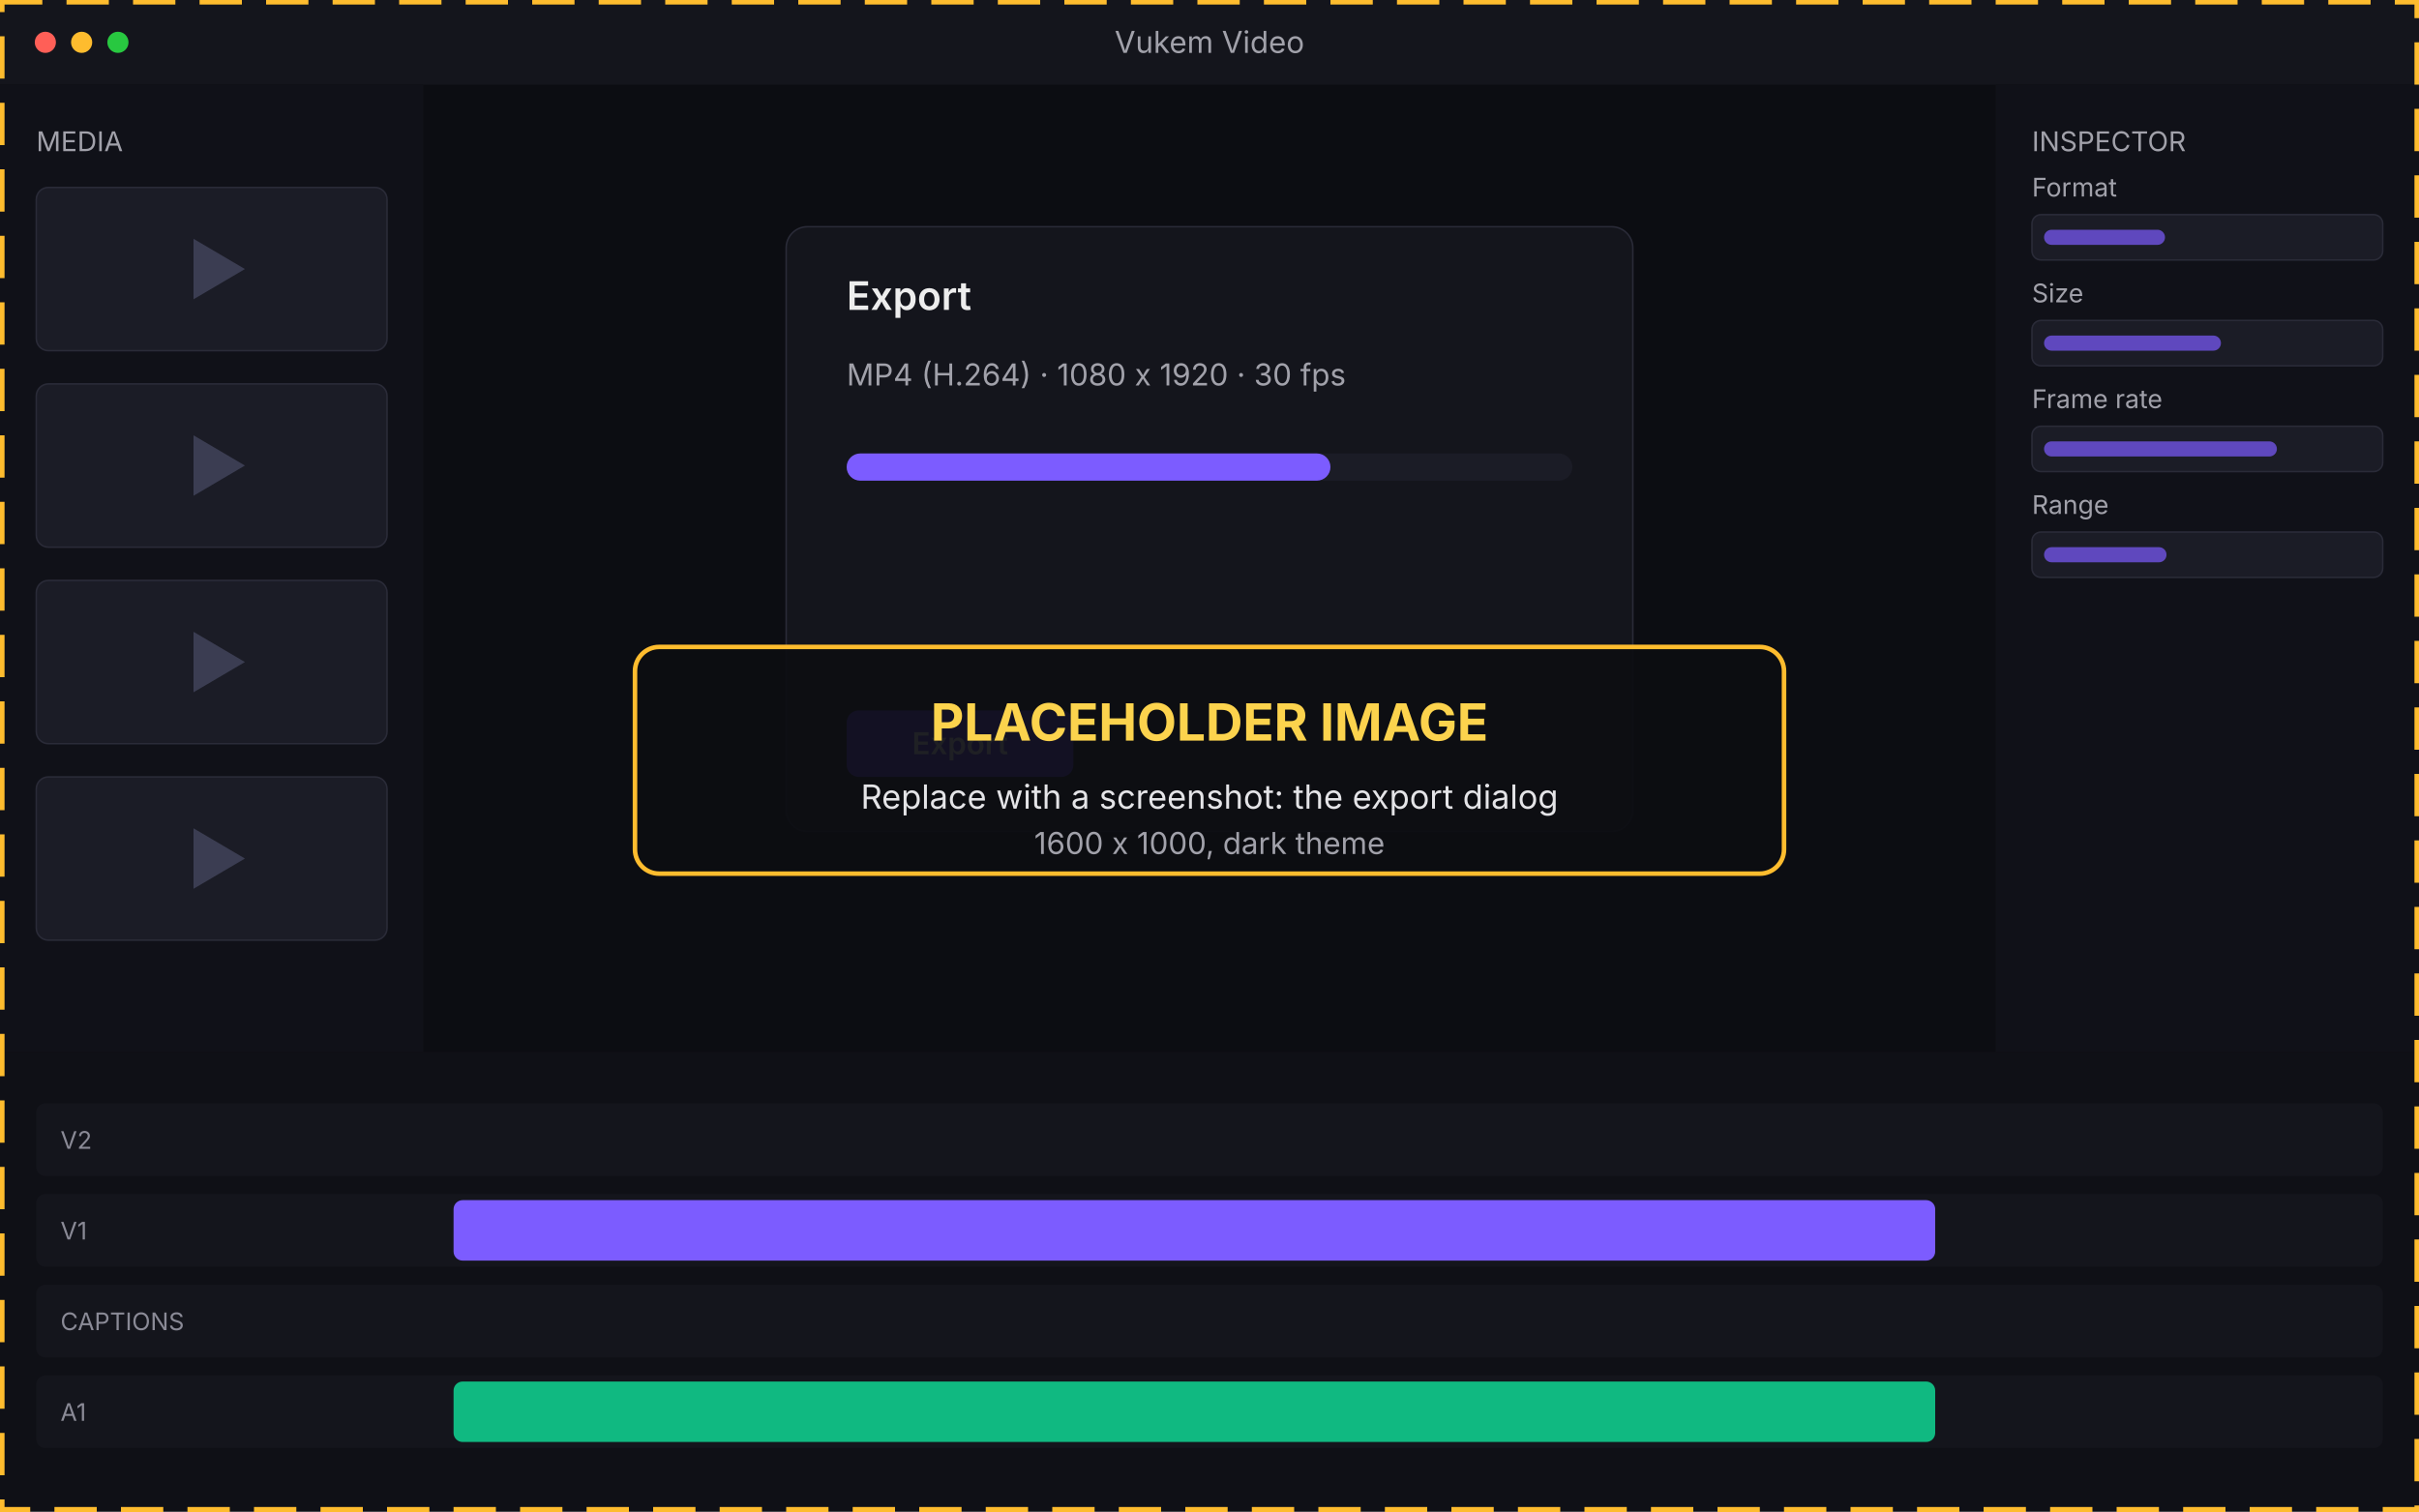
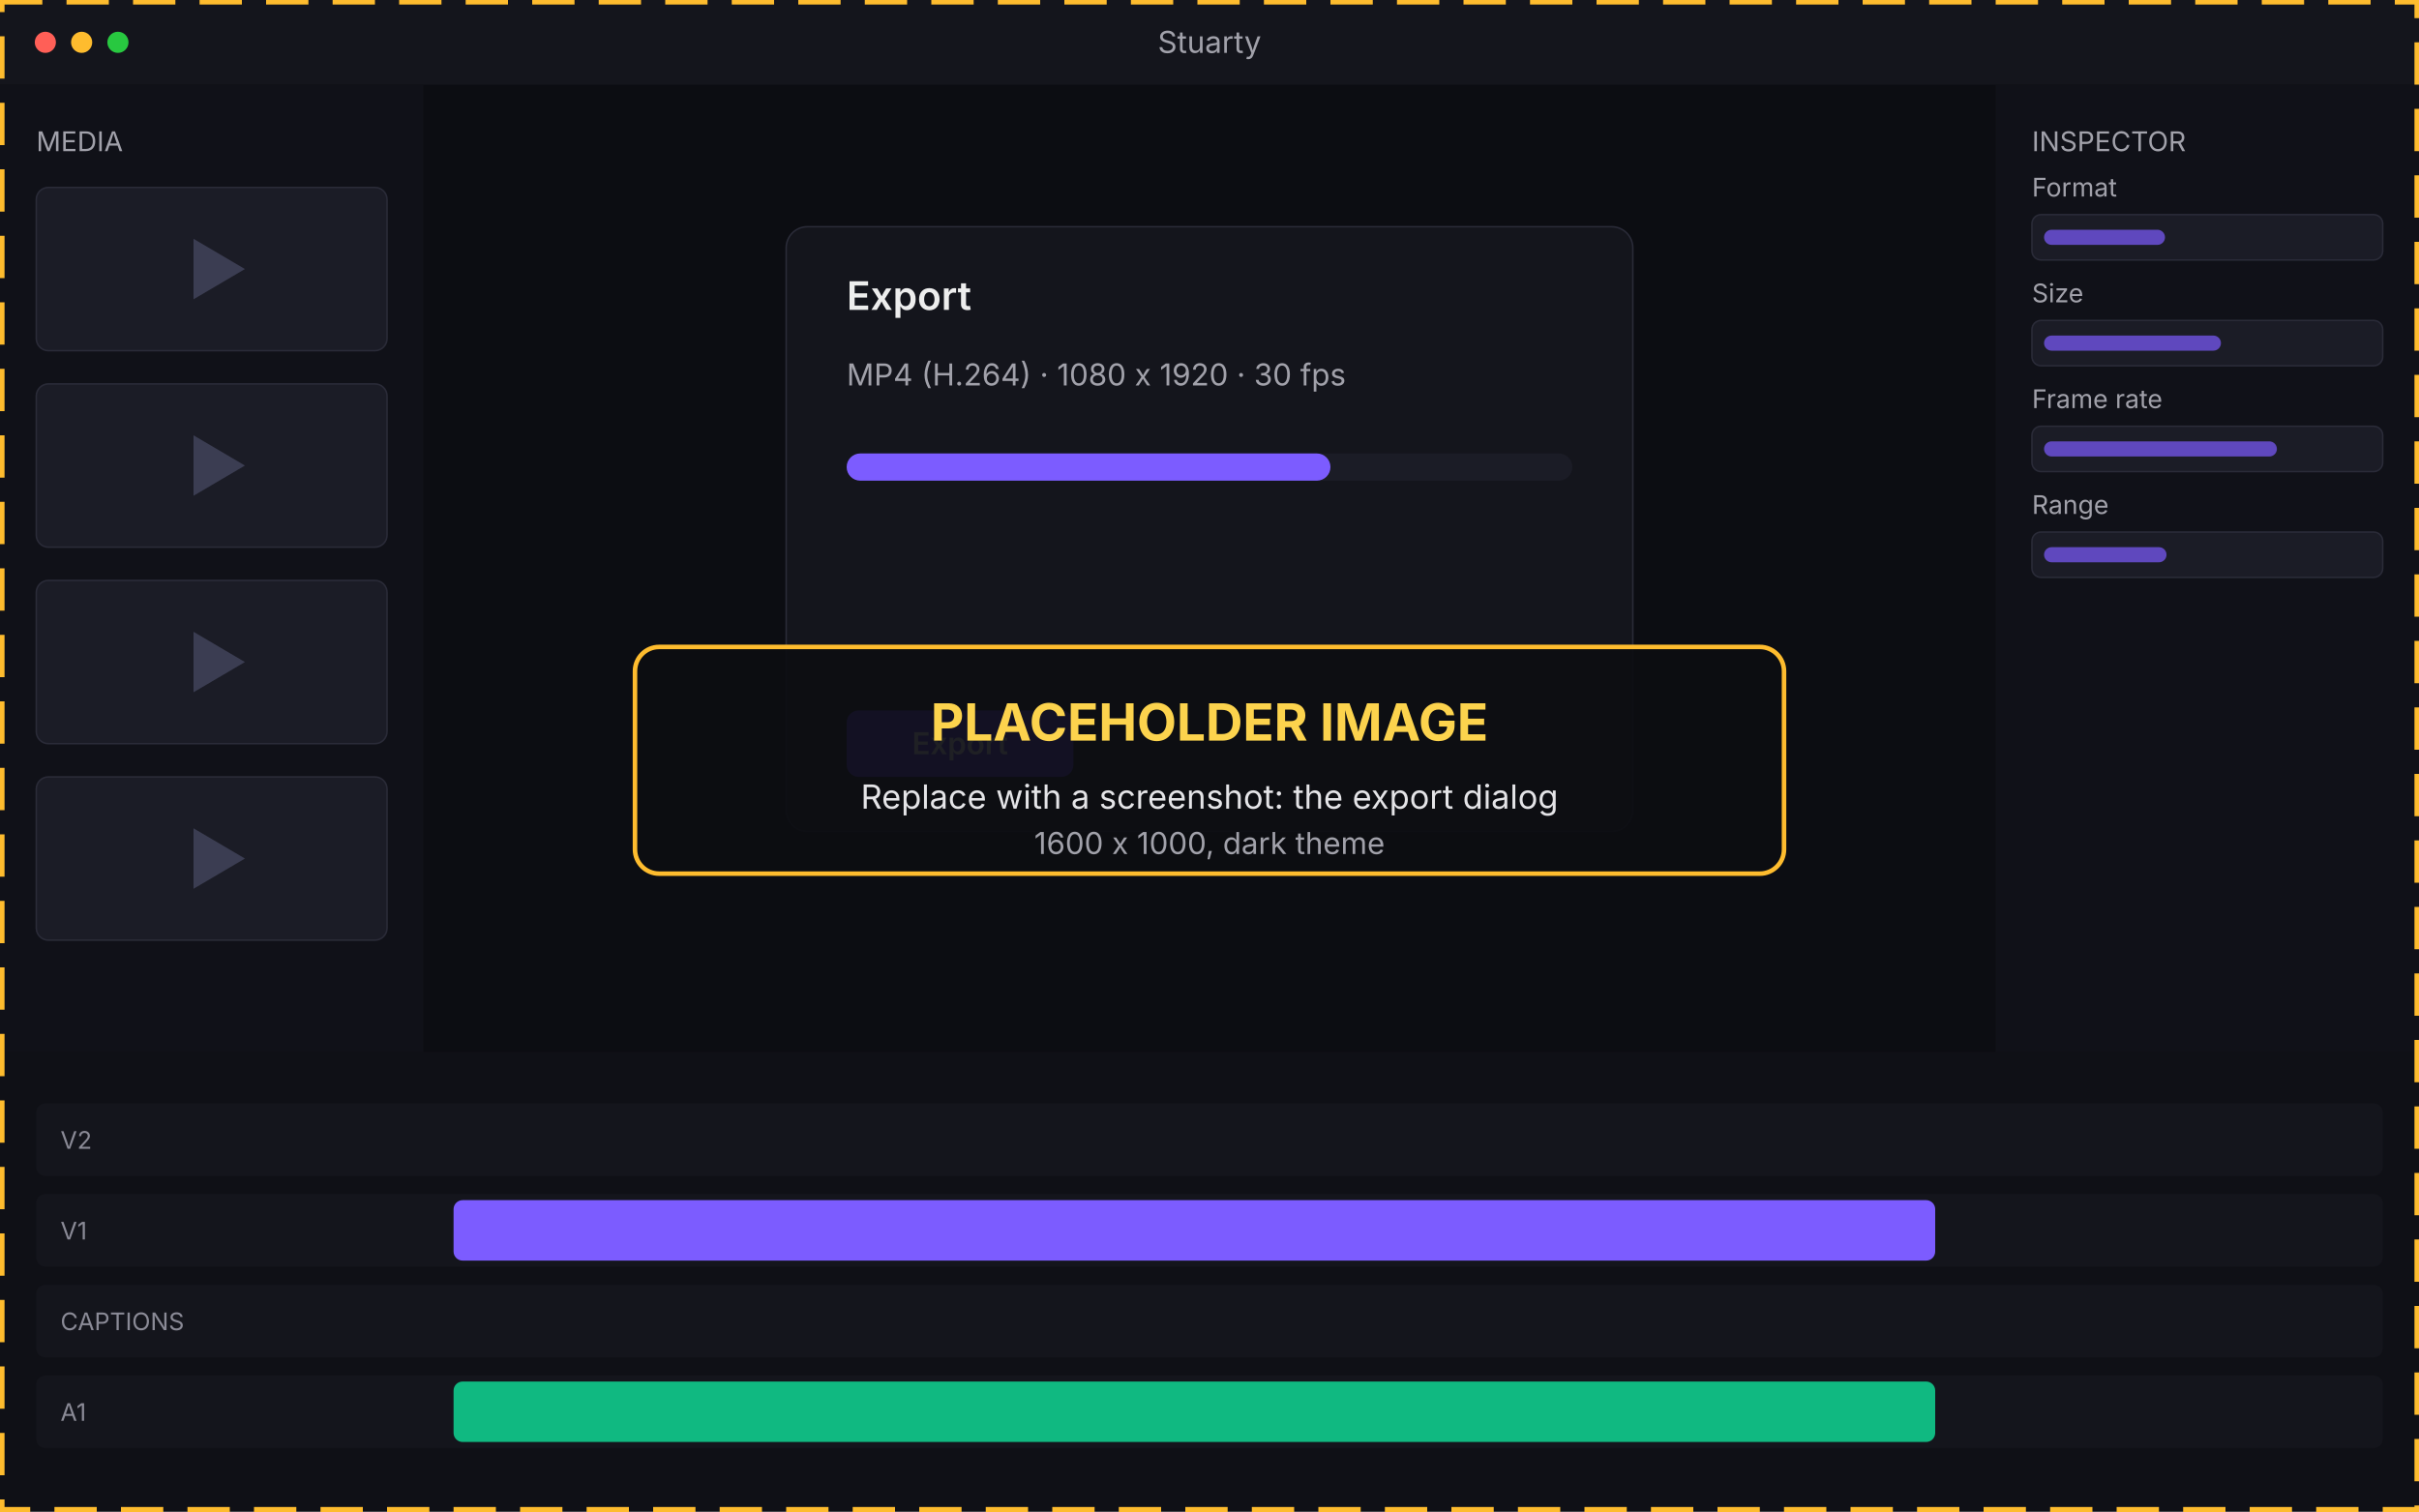
<svg xmlns="http://www.w3.org/2000/svg" viewBox="0 0 1600 1000" width="1600" height="1000" role="img" aria-labelledby="t">
  <rect width="1600" height="1000" fill="#0c0d12" />
  <rect width="1600" height="56" fill="#14151c" />
  <circle cx="30" cy="28" r="7" fill="#ff5f57" />
  <circle cx="54" cy="28" r="7" fill="#febc2e" />
  <circle cx="78" cy="28" r="7" fill="#28c840" />
-   <text x="800" y="35" text-anchor="middle" font-family="Inter, system-ui, sans-serif" font-size="20" fill="#a1a1aa">Vukem Video</text>
+   <text x="800" y="35" text-anchor="middle" font-family="Inter, system-ui, sans-serif" font-size="20" fill="#a1a1aa">Stuarty</text>
  <rect x="0" y="56" width="280" height="640" fill="#101118" />
  <rect x="1320" y="56" width="280" height="640" fill="#101118" />
  <text x="24" y="100" font-family="Inter, system-ui, sans-serif" font-size="18" fill="#a1a1aa">MEDIA</text>
  <text x="1344" y="100" font-family="Inter, system-ui, sans-serif" font-size="18" fill="#a1a1aa">INSPECTOR</text>
  <defs>
    <linearGradient id="g" x1="0" y1="0" x2="0" y2="1">
      <stop offset="0" stop-color="#3b2a8f" />
      <stop offset="1" stop-color="#111827" />
    </linearGradient>
  </defs>
  <rect x="24" y="124" width="232" height="108" rx="8" fill="#1b1c26" />
  <rect x="24" y="124" width="232" height="108" rx="8" fill="none" stroke="#2a2b38" />
  <path d="M128 158v40l34-20z" fill="#3b3d52" />
  <rect x="24" y="254" width="232" height="108" rx="8" fill="#1b1c26" />
  <rect x="24" y="254" width="232" height="108" rx="8" fill="none" stroke="#2a2b38" />
  <path d="M128 288v40l34-20z" fill="#3b3d52" />
  <rect x="24" y="384" width="232" height="108" rx="8" fill="#1b1c26" />
  <rect x="24" y="384" width="232" height="108" rx="8" fill="none" stroke="#2a2b38" />
  <path d="M128 418v40l34-20z" fill="#3b3d52" />
  <rect x="24" y="514" width="232" height="108" rx="8" fill="#1b1c26" />
  <rect x="24" y="514" width="232" height="108" rx="8" fill="none" stroke="#2a2b38" />
  <path d="M128 548v40l34-20z" fill="#3b3d52" />
  <rect x="520" y="150" width="560" height="400" rx="14" fill="#14151c" stroke="#2a2b38" />
  <text x="560" y="205" font-family="Inter, system-ui, sans-serif" font-size="26" font-weight="600" fill="#ededed">Export</text>
  <text x="560" y="255" font-family="Inter, system-ui, sans-serif" font-size="20" fill="#a1a1aa">MP4 (H.264) · 1080 x 1920 · 30 fps</text>
  <rect x="560" y="300" width="480" height="18" rx="9" fill="#1b1c26" />
  <rect x="560" y="300" width="320" height="18" rx="9" fill="#7c5cff" />
  <rect x="560" y="470" width="150" height="44" rx="8" fill="#6446f0" />
  <text x="635" y="499" text-anchor="middle" font-family="Inter, system-ui, sans-serif" font-size="20" font-weight="600" fill="#fff">Export</text>
  <text x="1344" y="130" font-family="Inter, system-ui, sans-serif" font-size="17" fill="#a1a1aa">Format</text>
  <rect x="1344" y="142" width="232" height="30" rx="6" fill="#1b1c26" stroke="#2a2b38" />
  <rect x="1352" y="152" width="80" height="10" rx="5" fill="#7c5cff" fill-opacity=".7" />
  <text x="1344" y="200" font-family="Inter, system-ui, sans-serif" font-size="17" fill="#a1a1aa">Size</text>
  <rect x="1344" y="212" width="232" height="30" rx="6" fill="#1b1c26" stroke="#2a2b38" />
  <rect x="1352" y="222" width="117" height="10" rx="5" fill="#7c5cff" fill-opacity=".7" />
  <text x="1344" y="270" font-family="Inter, system-ui, sans-serif" font-size="17" fill="#a1a1aa">Frame rate</text>
  <rect x="1344" y="282" width="232" height="30" rx="6" fill="#1b1c26" stroke="#2a2b38" />
  <rect x="1352" y="292" width="154" height="10" rx="5" fill="#7c5cff" fill-opacity=".7" />
  <text x="1344" y="340" font-family="Inter, system-ui, sans-serif" font-size="17" fill="#a1a1aa">Range</text>
  <rect x="1344" y="352" width="232" height="30" rx="6" fill="#1b1c26" stroke="#2a2b38" />
  <rect x="1352" y="362" width="81" height="10" rx="5" fill="#7c5cff" fill-opacity=".7" />
  <rect x="0" y="696" width="1600" height="304" fill="#0f1016" />
  <rect x="24" y="730" width="1552" height="48" rx="6" fill="#14151c" />
  <text x="40" y="760" font-family="Inter, system-ui, sans-serif" font-size="16" fill="#8a8a96">V2</text>
  <rect x="24" y="790" width="1552" height="48" rx="6" fill="#14151c" />
  <text x="40" y="820" font-family="Inter, system-ui, sans-serif" font-size="16" fill="#8a8a96">V1</text>
  <rect x="24" y="850" width="1552" height="48" rx="6" fill="#14151c" />
  <text x="40" y="880" font-family="Inter, system-ui, sans-serif" font-size="16" fill="#8a8a96">CAPTIONS</text>
  <rect x="24" y="910" width="1552" height="48" rx="6" fill="#14151c" />
  <text x="40" y="940" font-family="Inter, system-ui, sans-serif" font-size="16" fill="#8a8a96">A1</text>
  <rect x="300" y="794" width="980" height="40" rx="6" fill="#7c5cff" />
  <rect x="300" y="914" width="980" height="40" rx="6" fill="#10b981" />
  <rect x="0" y="0" width="1600" height="1000" fill="none" stroke="#febc2e" stroke-width="6" stroke-dasharray="28 16" />
  <rect x="420" y="428" width="760" height="150" rx="16" fill="#0c0d12" fill-opacity=".92" stroke="#febc2e" stroke-width="3" />
  <text x="800" y="490" text-anchor="middle" font-family="Inter, system-ui, sans-serif" font-size="34" font-weight="700" fill="#fcd34d">PLACEHOLDER IMAGE</text>
  <text x="800" y="535" text-anchor="middle" font-family="Inter, system-ui, sans-serif" font-size="22" fill="#e4e4e7">Replace with a screenshot: the export dialog</text>
  <text x="800" y="565" text-anchor="middle" font-family="Inter, system-ui, sans-serif" font-size="20" fill="#a1a1aa">1600 x 1000, dark theme</text>
</svg>
